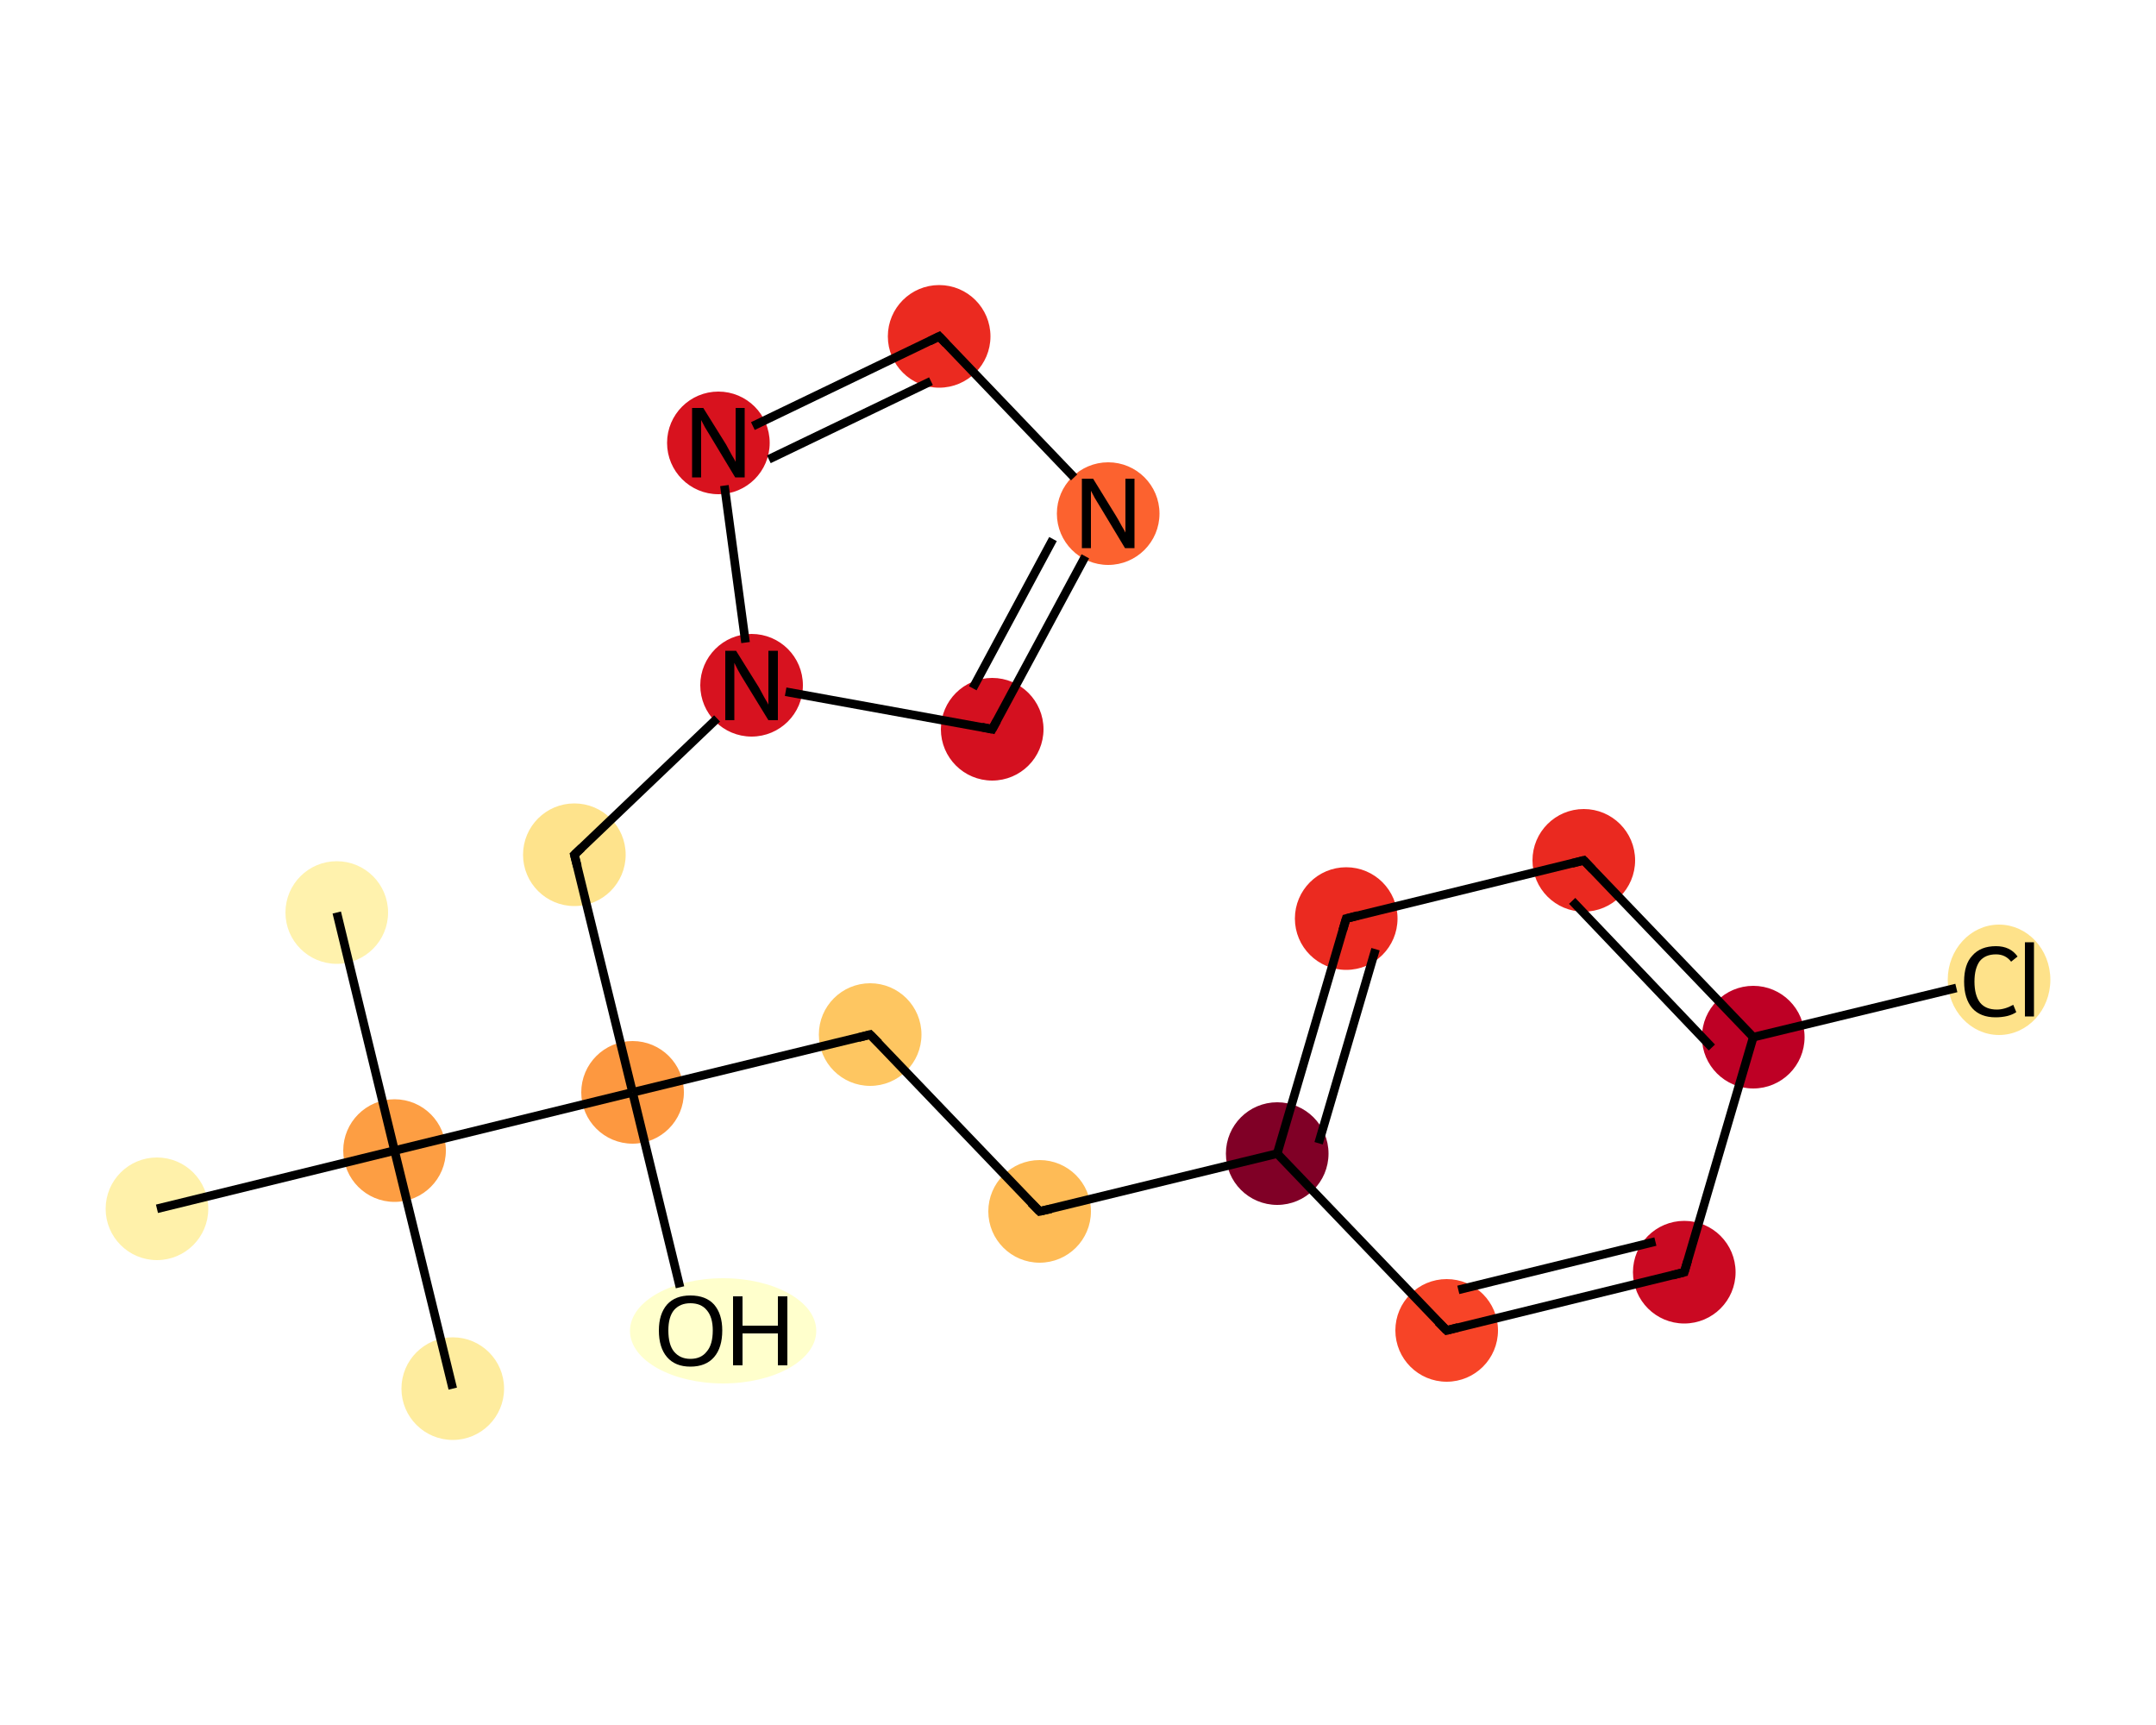
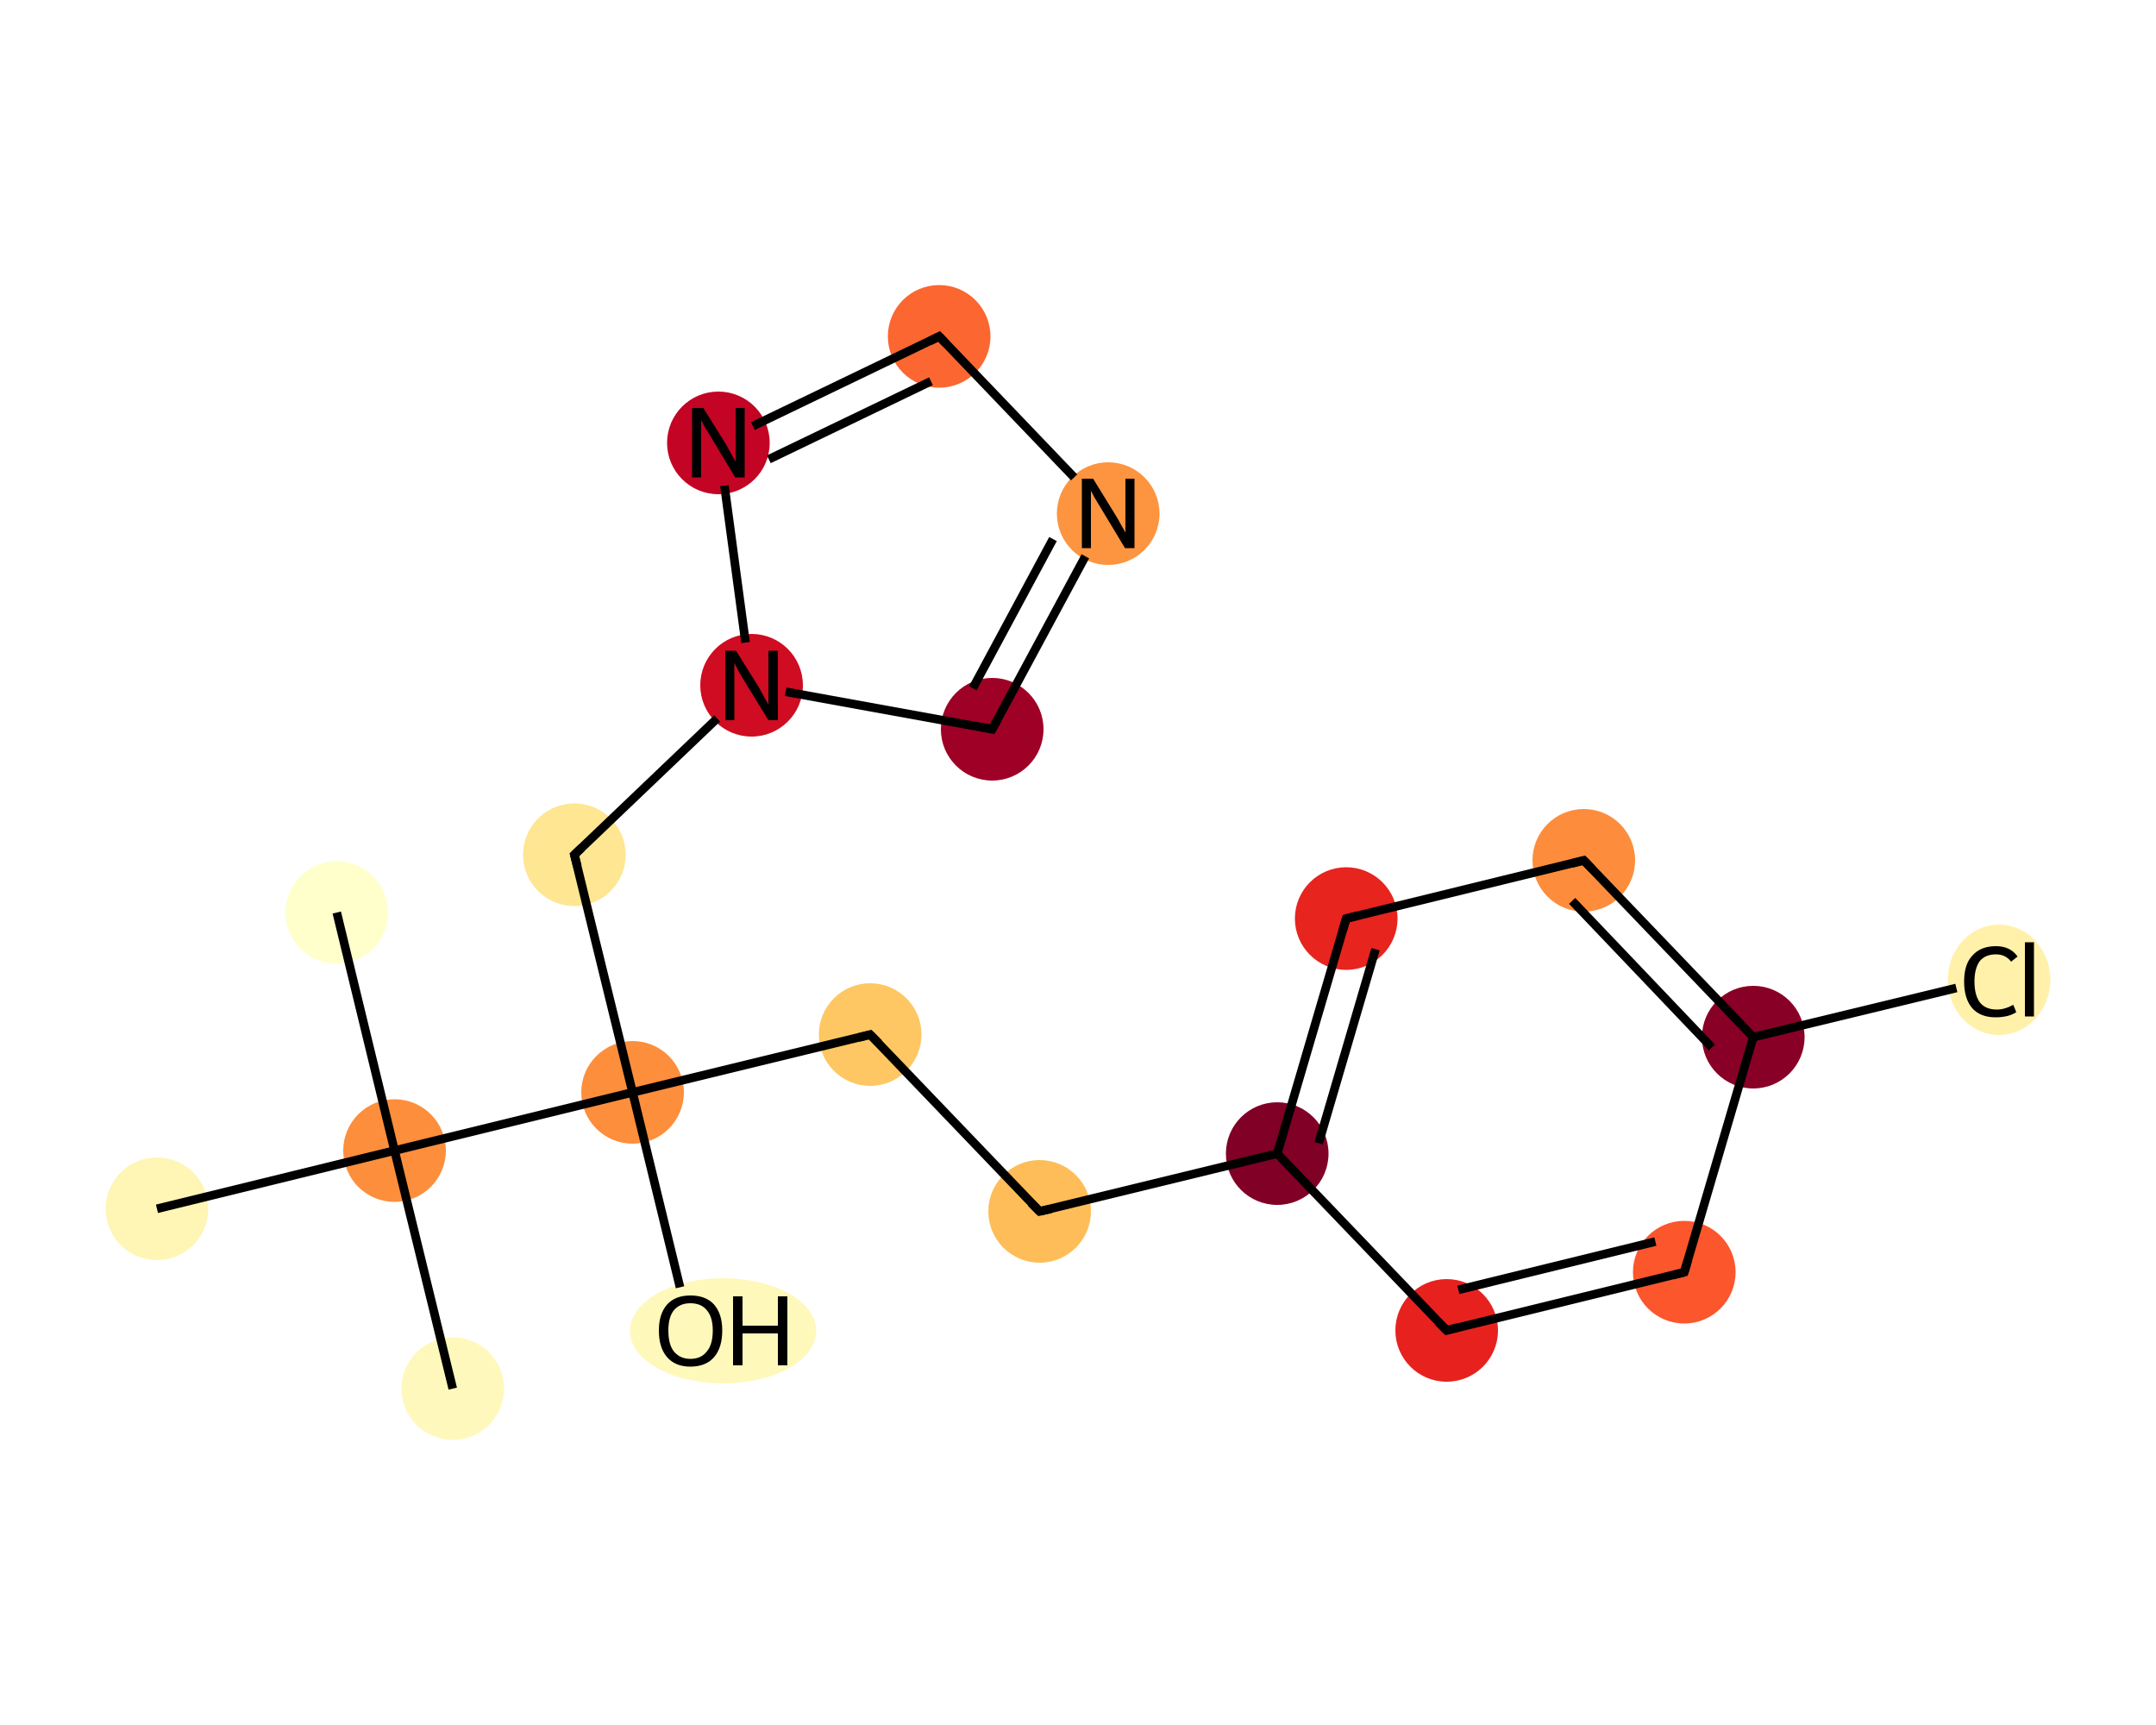
<svg xmlns="http://www.w3.org/2000/svg" version="1.1" baseProfile="full" xml:space="preserve" width="500px" height="400px" viewBox="0 0 500 400">
  <rect style="opacity:1.0;fill:#FFFFFF;stroke:none" width="500.0" height="400.0" x="0.0" y="0.0"> </rect>
-   <ellipse cx="105.0" cy="322.0" rx="11.4" ry="11.4" class="atom-0" style="fill:#FEEC9E;fill-rule:evenodd;stroke:#FEEC9E;stroke-width:1.0px;stroke-linecap:butt;stroke-linejoin:miter;stroke-opacity:1" />
-   <ellipse cx="91.5" cy="266.8" rx="11.4" ry="11.4" class="atom-1" style="fill:#FD9E43;fill-rule:evenodd;stroke:#FD9E43;stroke-width:1.0px;stroke-linecap:butt;stroke-linejoin:miter;stroke-opacity:1" />
-   <ellipse cx="78.1" cy="211.6" rx="11.4" ry="11.4" class="atom-2" style="fill:#FFF2AD;fill-rule:evenodd;stroke:#FFF2AD;stroke-width:1.0px;stroke-linecap:butt;stroke-linejoin:miter;stroke-opacity:1" />
-   <ellipse cx="36.4" cy="280.3" rx="11.4" ry="11.4" class="atom-3" style="fill:#FFF1AA;fill-rule:evenodd;stroke:#FFF1AA;stroke-width:1.0px;stroke-linecap:butt;stroke-linejoin:miter;stroke-opacity:1" />
-   <ellipse cx="146.7" cy="253.3" rx="11.4" ry="11.4" class="atom-4" style="fill:#FD9840;fill-rule:evenodd;stroke:#FD9840;stroke-width:1.0px;stroke-linecap:butt;stroke-linejoin:miter;stroke-opacity:1" />
-   <ellipse cx="167.7" cy="308.6" rx="21.1" ry="11.7" class="atom-5" style="fill:#FFFFCC;fill-rule:evenodd;stroke:#FFFFCC;stroke-width:1.0px;stroke-linecap:butt;stroke-linejoin:miter;stroke-opacity:1" />
-   <ellipse cx="201.8" cy="239.9" rx="11.4" ry="11.4" class="atom-6" style="fill:#FEC661;fill-rule:evenodd;stroke:#FEC661;stroke-width:1.0px;stroke-linecap:butt;stroke-linejoin:miter;stroke-opacity:1" />
-   <ellipse cx="241.1" cy="280.9" rx="11.4" ry="11.4" class="atom-7" style="fill:#FEBB56;fill-rule:evenodd;stroke:#FEBB56;stroke-width:1.0px;stroke-linecap:butt;stroke-linejoin:miter;stroke-opacity:1" />
+   <ellipse cx="105.0" cy="322.0" rx="11.4" ry="11.4" class="atom-0" style="fill:#FFF8BC;fill-rule:evenodd;stroke:#FFF8BC;stroke-width:1.0px;stroke-linecap:butt;stroke-linejoin:miter;stroke-opacity:1" />
+   <ellipse cx="91.5" cy="266.8" rx="11.4" ry="11.4" class="atom-1" style="fill:#FD8E3C;fill-rule:evenodd;stroke:#FD8E3C;stroke-width:1.0px;stroke-linecap:butt;stroke-linejoin:miter;stroke-opacity:1" />
+   <ellipse cx="78.1" cy="211.6" rx="11.4" ry="11.4" class="atom-2" style="fill:#FFFFCC;fill-rule:evenodd;stroke:#FFFFCC;stroke-width:1.0px;stroke-linecap:butt;stroke-linejoin:miter;stroke-opacity:1" />
+   <ellipse cx="36.4" cy="280.3" rx="11.4" ry="11.4" class="atom-3" style="fill:#FFF5B4;fill-rule:evenodd;stroke:#FFF5B4;stroke-width:1.0px;stroke-linecap:butt;stroke-linejoin:miter;stroke-opacity:1" />
+   <ellipse cx="146.7" cy="253.3" rx="11.4" ry="11.4" class="atom-4" style="fill:#FD8E3C;fill-rule:evenodd;stroke:#FD8E3C;stroke-width:1.0px;stroke-linecap:butt;stroke-linejoin:miter;stroke-opacity:1" />
+   <ellipse cx="167.7" cy="308.6" rx="21.1" ry="11.7" class="atom-5" style="fill:#FFF8BB;fill-rule:evenodd;stroke:#FFF8BB;stroke-width:1.0px;stroke-linecap:butt;stroke-linejoin:miter;stroke-opacity:1" />
+   <ellipse cx="201.8" cy="239.9" rx="11.4" ry="11.4" class="atom-6" style="fill:#FEC763;fill-rule:evenodd;stroke:#FEC763;stroke-width:1.0px;stroke-linecap:butt;stroke-linejoin:miter;stroke-opacity:1" />
+   <ellipse cx="241.1" cy="280.9" rx="11.4" ry="11.4" class="atom-7" style="fill:#FEBD58;fill-rule:evenodd;stroke:#FEBD58;stroke-width:1.0px;stroke-linecap:butt;stroke-linejoin:miter;stroke-opacity:1" />
  <ellipse cx="296.2" cy="267.5" rx="11.4" ry="11.4" class="atom-8" style="fill:#800026;fill-rule:evenodd;stroke:#800026;stroke-width:1.0px;stroke-linecap:butt;stroke-linejoin:miter;stroke-opacity:1" />
-   <ellipse cx="335.5" cy="308.5" rx="11.4" ry="11.4" class="atom-9" style="fill:#F74427;fill-rule:evenodd;stroke:#F74427;stroke-width:1.0px;stroke-linecap:butt;stroke-linejoin:miter;stroke-opacity:1" />
-   <ellipse cx="390.6" cy="295.0" rx="11.4" ry="11.4" class="atom-10" style="fill:#CA0922;fill-rule:evenodd;stroke:#CA0922;stroke-width:1.0px;stroke-linecap:butt;stroke-linejoin:miter;stroke-opacity:1" />
-   <ellipse cx="406.6" cy="240.5" rx="11.4" ry="11.4" class="atom-11" style="fill:#BE0025;fill-rule:evenodd;stroke:#BE0025;stroke-width:1.0px;stroke-linecap:butt;stroke-linejoin:miter;stroke-opacity:1" />
-   <ellipse cx="463.6" cy="227.2" rx="11.4" ry="12.3" class="atom-12" style="fill:#FEE28A;fill-rule:evenodd;stroke:#FEE28A;stroke-width:1.0px;stroke-linecap:butt;stroke-linejoin:miter;stroke-opacity:1" />
-   <ellipse cx="367.3" cy="199.5" rx="11.4" ry="11.4" class="atom-13" style="fill:#EA2920;fill-rule:evenodd;stroke:#EA2920;stroke-width:1.0px;stroke-linecap:butt;stroke-linejoin:miter;stroke-opacity:1" />
-   <ellipse cx="312.2" cy="213.0" rx="11.4" ry="11.4" class="atom-14" style="fill:#EB2A20;fill-rule:evenodd;stroke:#EB2A20;stroke-width:1.0px;stroke-linecap:butt;stroke-linejoin:miter;stroke-opacity:1" />
-   <ellipse cx="133.2" cy="198.2" rx="11.4" ry="11.4" class="atom-15" style="fill:#FEE38C;fill-rule:evenodd;stroke:#FEE38C;stroke-width:1.0px;stroke-linecap:butt;stroke-linejoin:miter;stroke-opacity:1" />
-   <ellipse cx="174.3" cy="158.9" rx="11.4" ry="11.4" class="atom-16" style="fill:#D7121F;fill-rule:evenodd;stroke:#D7121F;stroke-width:1.0px;stroke-linecap:butt;stroke-linejoin:miter;stroke-opacity:1" />
-   <ellipse cx="230.1" cy="169.1" rx="11.4" ry="11.4" class="atom-17" style="fill:#D4101F;fill-rule:evenodd;stroke:#D4101F;stroke-width:1.0px;stroke-linecap:butt;stroke-linejoin:miter;stroke-opacity:1" />
-   <ellipse cx="257.0" cy="119.1" rx="11.4" ry="11.4" class="atom-18" style="fill:#FC622F;fill-rule:evenodd;stroke:#FC622F;stroke-width:1.0px;stroke-linecap:butt;stroke-linejoin:miter;stroke-opacity:1" />
-   <ellipse cx="217.8" cy="78.0" rx="11.4" ry="11.4" class="atom-19" style="fill:#EB2A20;fill-rule:evenodd;stroke:#EB2A20;stroke-width:1.0px;stroke-linecap:butt;stroke-linejoin:miter;stroke-opacity:1" />
-   <ellipse cx="166.6" cy="102.7" rx="11.4" ry="11.4" class="atom-20" style="fill:#D8121E;fill-rule:evenodd;stroke:#D8121E;stroke-width:1.0px;stroke-linecap:butt;stroke-linejoin:miter;stroke-opacity:1" />
+   <ellipse cx="335.5" cy="308.5" rx="11.4" ry="11.4" class="atom-9" style="fill:#E7221E;fill-rule:evenodd;stroke:#E7221E;stroke-width:1.0px;stroke-linecap:butt;stroke-linejoin:miter;stroke-opacity:1" />
+   <ellipse cx="390.6" cy="295.0" rx="11.4" ry="11.4" class="atom-10" style="fill:#FC562C;fill-rule:evenodd;stroke:#FC562C;stroke-width:1.0px;stroke-linecap:butt;stroke-linejoin:miter;stroke-opacity:1" />
+   <ellipse cx="406.6" cy="240.5" rx="11.4" ry="11.4" class="atom-11" style="fill:#890026;fill-rule:evenodd;stroke:#890026;stroke-width:1.0px;stroke-linecap:butt;stroke-linejoin:miter;stroke-opacity:1" />
+   <ellipse cx="463.6" cy="227.2" rx="11.4" ry="12.3" class="atom-12" style="fill:#FFF1AA;fill-rule:evenodd;stroke:#FFF1AA;stroke-width:1.0px;stroke-linecap:butt;stroke-linejoin:miter;stroke-opacity:1" />
+   <ellipse cx="367.3" cy="199.5" rx="11.4" ry="11.4" class="atom-13" style="fill:#FD8D3C;fill-rule:evenodd;stroke:#FD8D3C;stroke-width:1.0px;stroke-linecap:butt;stroke-linejoin:miter;stroke-opacity:1" />
+   <ellipse cx="312.2" cy="213.0" rx="11.4" ry="11.4" class="atom-14" style="fill:#E7241E;fill-rule:evenodd;stroke:#E7241E;stroke-width:1.0px;stroke-linecap:butt;stroke-linejoin:miter;stroke-opacity:1" />
+   <ellipse cx="133.2" cy="198.2" rx="11.4" ry="11.4" class="atom-15" style="fill:#FEE692;fill-rule:evenodd;stroke:#FEE692;stroke-width:1.0px;stroke-linecap:butt;stroke-linejoin:miter;stroke-opacity:1" />
+   <ellipse cx="174.3" cy="158.9" rx="11.4" ry="11.4" class="atom-16" style="fill:#CF0C21;fill-rule:evenodd;stroke:#CF0C21;stroke-width:1.0px;stroke-linecap:butt;stroke-linejoin:miter;stroke-opacity:1" />
+   <ellipse cx="230.1" cy="169.1" rx="11.4" ry="11.4" class="atom-17" style="fill:#9E0026;fill-rule:evenodd;stroke:#9E0026;stroke-width:1.0px;stroke-linecap:butt;stroke-linejoin:miter;stroke-opacity:1" />
+   <ellipse cx="257.0" cy="119.1" rx="11.4" ry="11.4" class="atom-18" style="fill:#FD943F;fill-rule:evenodd;stroke:#FD943F;stroke-width:1.0px;stroke-linecap:butt;stroke-linejoin:miter;stroke-opacity:1" />
+   <ellipse cx="217.8" cy="78.0" rx="11.4" ry="11.4" class="atom-19" style="fill:#FC6630;fill-rule:evenodd;stroke:#FC6630;stroke-width:1.0px;stroke-linecap:butt;stroke-linejoin:miter;stroke-opacity:1" />
+   <ellipse cx="166.6" cy="102.7" rx="11.4" ry="11.4" class="atom-20" style="fill:#C30424;fill-rule:evenodd;stroke:#C30424;stroke-width:1.0px;stroke-linecap:butt;stroke-linejoin:miter;stroke-opacity:1" />
  <path class="bond-0 atom-0 atom-1" d="M 105.0,322.0 L 91.5,266.8" style="fill:none;fill-rule:evenodd;stroke:#000000;stroke-width:2.0px;stroke-linecap:butt;stroke-linejoin:miter;stroke-opacity:1" />
  <path class="bond-1 atom-1 atom-2" d="M 91.5,266.8 L 78.1,211.6" style="fill:none;fill-rule:evenodd;stroke:#000000;stroke-width:2.0px;stroke-linecap:butt;stroke-linejoin:miter;stroke-opacity:1" />
  <path class="bond-2 atom-1 atom-3" d="M 91.5,266.8 L 36.4,280.3" style="fill:none;fill-rule:evenodd;stroke:#000000;stroke-width:2.0px;stroke-linecap:butt;stroke-linejoin:miter;stroke-opacity:1" />
  <path class="bond-3 atom-1 atom-4" d="M 91.5,266.8 L 146.7,253.3" style="fill:none;fill-rule:evenodd;stroke:#000000;stroke-width:2.0px;stroke-linecap:butt;stroke-linejoin:miter;stroke-opacity:1" />
  <path class="bond-4 atom-4 atom-5" d="M 146.7,253.3 L 157.7,298.5" style="fill:none;fill-rule:evenodd;stroke:#000000;stroke-width:2.0px;stroke-linecap:butt;stroke-linejoin:miter;stroke-opacity:1" />
  <path class="bond-5 atom-4 atom-6" d="M 146.7,253.3 L 201.8,239.9" style="fill:none;fill-rule:evenodd;stroke:#000000;stroke-width:2.0px;stroke-linecap:butt;stroke-linejoin:miter;stroke-opacity:1" />
  <path class="bond-6 atom-6 atom-7" d="M 201.8,239.9 L 241.1,280.9" style="fill:none;fill-rule:evenodd;stroke:#000000;stroke-width:2.0px;stroke-linecap:butt;stroke-linejoin:miter;stroke-opacity:1" />
  <path class="bond-7 atom-7 atom-8" d="M 241.1,280.9 L 296.2,267.5" style="fill:none;fill-rule:evenodd;stroke:#000000;stroke-width:2.0px;stroke-linecap:butt;stroke-linejoin:miter;stroke-opacity:1" />
  <path class="bond-8 atom-8 atom-9" d="M 296.2,267.5 L 335.5,308.5" style="fill:none;fill-rule:evenodd;stroke:#000000;stroke-width:2.0px;stroke-linecap:butt;stroke-linejoin:miter;stroke-opacity:1" />
  <path class="bond-9 atom-9 atom-10" d="M 335.5,308.5 L 390.6,295.0" style="fill:none;fill-rule:evenodd;stroke:#000000;stroke-width:2.0px;stroke-linecap:butt;stroke-linejoin:miter;stroke-opacity:1" />
  <path class="bond-9 atom-9 atom-10" d="M 338.2,299.1 L 383.9,287.9" style="fill:none;fill-rule:evenodd;stroke:#000000;stroke-width:2.0px;stroke-linecap:butt;stroke-linejoin:miter;stroke-opacity:1" />
  <path class="bond-10 atom-10 atom-11" d="M 390.6,295.0 L 406.6,240.5" style="fill:none;fill-rule:evenodd;stroke:#000000;stroke-width:2.0px;stroke-linecap:butt;stroke-linejoin:miter;stroke-opacity:1" />
  <path class="bond-11 atom-11 atom-12" d="M 406.6,240.5 L 453.7,229.1" style="fill:none;fill-rule:evenodd;stroke:#000000;stroke-width:2.0px;stroke-linecap:butt;stroke-linejoin:miter;stroke-opacity:1" />
  <path class="bond-12 atom-11 atom-13" d="M 406.6,240.5 L 367.3,199.5" style="fill:none;fill-rule:evenodd;stroke:#000000;stroke-width:2.0px;stroke-linecap:butt;stroke-linejoin:miter;stroke-opacity:1" />
  <path class="bond-12 atom-11 atom-13" d="M 397.0,242.9 L 364.6,208.9" style="fill:none;fill-rule:evenodd;stroke:#000000;stroke-width:2.0px;stroke-linecap:butt;stroke-linejoin:miter;stroke-opacity:1" />
  <path class="bond-13 atom-13 atom-14" d="M 367.3,199.5 L 312.2,213.0" style="fill:none;fill-rule:evenodd;stroke:#000000;stroke-width:2.0px;stroke-linecap:butt;stroke-linejoin:miter;stroke-opacity:1" />
  <path class="bond-14 atom-4 atom-15" d="M 146.7,253.3 L 133.2,198.2" style="fill:none;fill-rule:evenodd;stroke:#000000;stroke-width:2.0px;stroke-linecap:butt;stroke-linejoin:miter;stroke-opacity:1" />
  <path class="bond-15 atom-15 atom-16" d="M 133.2,198.2 L 166.3,166.6" style="fill:none;fill-rule:evenodd;stroke:#000000;stroke-width:2.0px;stroke-linecap:butt;stroke-linejoin:miter;stroke-opacity:1" />
  <path class="bond-16 atom-16 atom-17" d="M 182.2,160.4 L 230.1,169.1" style="fill:none;fill-rule:evenodd;stroke:#000000;stroke-width:2.0px;stroke-linecap:butt;stroke-linejoin:miter;stroke-opacity:1" />
  <path class="bond-17 atom-17 atom-18" d="M 230.1,169.1 L 251.7,129.0" style="fill:none;fill-rule:evenodd;stroke:#000000;stroke-width:2.0px;stroke-linecap:butt;stroke-linejoin:miter;stroke-opacity:1" />
  <path class="bond-17 atom-17 atom-18" d="M 225.6,159.6 L 244.2,125.0" style="fill:none;fill-rule:evenodd;stroke:#000000;stroke-width:2.0px;stroke-linecap:butt;stroke-linejoin:miter;stroke-opacity:1" />
  <path class="bond-18 atom-18 atom-19" d="M 249.1,110.7 L 217.8,78.0" style="fill:none;fill-rule:evenodd;stroke:#000000;stroke-width:2.0px;stroke-linecap:butt;stroke-linejoin:miter;stroke-opacity:1" />
  <path class="bond-19 atom-19 atom-20" d="M 217.8,78.0 L 174.6,98.8" style="fill:none;fill-rule:evenodd;stroke:#000000;stroke-width:2.0px;stroke-linecap:butt;stroke-linejoin:miter;stroke-opacity:1" />
  <path class="bond-19 atom-19 atom-20" d="M 215.9,88.4 L 178.3,106.5" style="fill:none;fill-rule:evenodd;stroke:#000000;stroke-width:2.0px;stroke-linecap:butt;stroke-linejoin:miter;stroke-opacity:1" />
  <path class="bond-20 atom-14 atom-8" d="M 312.2,213.0 L 296.2,267.5" style="fill:none;fill-rule:evenodd;stroke:#000000;stroke-width:2.0px;stroke-linecap:butt;stroke-linejoin:miter;stroke-opacity:1" />
  <path class="bond-20 atom-14 atom-8" d="M 319.0,220.1 L 305.8,265.1" style="fill:none;fill-rule:evenodd;stroke:#000000;stroke-width:2.0px;stroke-linecap:butt;stroke-linejoin:miter;stroke-opacity:1" />
  <path class="bond-21 atom-20 atom-16" d="M 168.0,112.6 L 172.9,149.0" style="fill:none;fill-rule:evenodd;stroke:#000000;stroke-width:2.0px;stroke-linecap:butt;stroke-linejoin:miter;stroke-opacity:1" />
  <path d="M 199.1,240.6 L 201.8,239.9 L 203.8,241.9" style="fill:none;stroke:#000000;stroke-width:2.0px;stroke-linecap:butt;stroke-linejoin:miter;stroke-miterlimit:10;stroke-opacity:1;" />
  <path d="M 239.1,278.9 L 241.1,280.9 L 243.8,280.3" style="fill:none;stroke:#000000;stroke-width:2.0px;stroke-linecap:butt;stroke-linejoin:miter;stroke-miterlimit:10;stroke-opacity:1;" />
  <path d="M 333.5,306.5 L 335.5,308.5 L 338.2,307.8" style="fill:none;stroke:#000000;stroke-width:2.0px;stroke-linecap:butt;stroke-linejoin:miter;stroke-miterlimit:10;stroke-opacity:1;" />
  <path d="M 387.9,295.7 L 390.6,295.0 L 391.4,292.3" style="fill:none;stroke:#000000;stroke-width:2.0px;stroke-linecap:butt;stroke-linejoin:miter;stroke-miterlimit:10;stroke-opacity:1;" />
  <path d="M 369.3,201.6 L 367.3,199.5 L 364.6,200.2" style="fill:none;stroke:#000000;stroke-width:2.0px;stroke-linecap:butt;stroke-linejoin:miter;stroke-miterlimit:10;stroke-opacity:1;" />
  <path d="M 314.9,212.3 L 312.2,213.0 L 311.4,215.7" style="fill:none;stroke:#000000;stroke-width:2.0px;stroke-linecap:butt;stroke-linejoin:miter;stroke-miterlimit:10;stroke-opacity:1;" />
  <path d="M 133.9,200.9 L 133.2,198.2 L 134.9,196.6" style="fill:none;stroke:#000000;stroke-width:2.0px;stroke-linecap:butt;stroke-linejoin:miter;stroke-miterlimit:10;stroke-opacity:1;" />
  <path d="M 227.7,168.6 L 230.1,169.1 L 231.2,167.1" style="fill:none;stroke:#000000;stroke-width:2.0px;stroke-linecap:butt;stroke-linejoin:miter;stroke-miterlimit:10;stroke-opacity:1;" />
  <path d="M 219.4,79.7 L 217.8,78.0 L 215.6,79.1" style="fill:none;stroke:#000000;stroke-width:2.0px;stroke-linecap:butt;stroke-linejoin:miter;stroke-miterlimit:10;stroke-opacity:1;" />
  <path class="atom-5" d="M 152.8 308.5 Q 152.8 304.7, 154.7 302.5 Q 156.6 300.4, 160.1 300.4 Q 163.7 300.4, 165.6 302.5 Q 167.5 304.7, 167.5 308.5 Q 167.5 312.5, 165.6 314.7 Q 163.7 316.9, 160.1 316.9 Q 156.6 316.9, 154.7 314.7 Q 152.8 312.5, 152.8 308.5 M 160.1 315.1 Q 162.6 315.1, 163.9 313.4 Q 165.3 311.8, 165.3 308.5 Q 165.3 305.4, 163.9 303.8 Q 162.6 302.2, 160.1 302.2 Q 157.7 302.2, 156.3 303.8 Q 155.0 305.4, 155.0 308.5 Q 155.0 311.8, 156.3 313.4 Q 157.7 315.1, 160.1 315.1 " fill="#000000" />
  <path class="atom-5" d="M 170.0 300.6 L 172.2 300.6 L 172.2 307.4 L 180.4 307.4 L 180.4 300.6 L 182.6 300.6 L 182.6 316.6 L 180.4 316.6 L 180.4 309.2 L 172.2 309.2 L 172.2 316.6 L 170.0 316.6 L 170.0 300.6 " fill="#000000" />
  <path class="atom-12" d="M 455.5 227.6 Q 455.5 223.6, 457.4 221.6 Q 459.3 219.4, 462.9 219.4 Q 466.2 219.4, 467.9 221.8 L 466.4 223.0 Q 465.1 221.3, 462.9 221.3 Q 460.4 221.3, 459.1 222.9 Q 457.9 224.6, 457.9 227.6 Q 457.9 230.8, 459.2 232.5 Q 460.5 234.1, 463.1 234.1 Q 464.9 234.1, 466.9 233.0 L 467.6 234.7 Q 466.7 235.3, 465.5 235.6 Q 464.2 235.9, 462.8 235.9 Q 459.3 235.9, 457.4 233.8 Q 455.5 231.6, 455.5 227.6 " fill="#000000" />
  <path class="atom-12" d="M 469.6 218.5 L 471.7 218.5 L 471.7 235.7 L 469.6 235.7 L 469.6 218.5 " fill="#000000" />
  <path class="atom-16" d="M 170.7 150.9 L 176.0 159.4 Q 176.5 160.3, 177.3 161.8 Q 178.2 163.3, 178.2 163.4 L 178.2 150.9 L 180.4 150.9 L 180.4 167.0 L 178.2 167.0 L 172.5 157.7 Q 171.8 156.6, 171.1 155.3 Q 170.5 154.1, 170.3 153.7 L 170.3 167.0 L 168.2 167.0 L 168.2 150.9 L 170.7 150.9 " fill="#000000" />
  <path class="atom-18" d="M 253.5 111.0 L 258.8 119.6 Q 259.3 120.4, 260.1 121.9 Q 261.0 123.4, 261.0 123.5 L 261.0 111.0 L 263.1 111.0 L 263.1 127.1 L 260.9 127.1 L 255.3 117.8 Q 254.6 116.7, 253.9 115.5 Q 253.2 114.2, 253.0 113.8 L 253.0 127.1 L 250.9 127.1 L 250.9 111.0 L 253.5 111.0 " fill="#000000" />
  <path class="atom-20" d="M 163.1 94.6 L 168.4 103.1 Q 168.9 104.0, 169.7 105.5 Q 170.6 107.0, 170.6 107.1 L 170.6 94.6 L 172.7 94.6 L 172.7 110.7 L 170.5 110.7 L 164.9 101.4 Q 164.2 100.3, 163.5 99.1 Q 162.8 97.8, 162.6 97.4 L 162.6 110.7 L 160.5 110.7 L 160.5 94.6 L 163.1 94.6 " fill="#000000" />
</svg>
